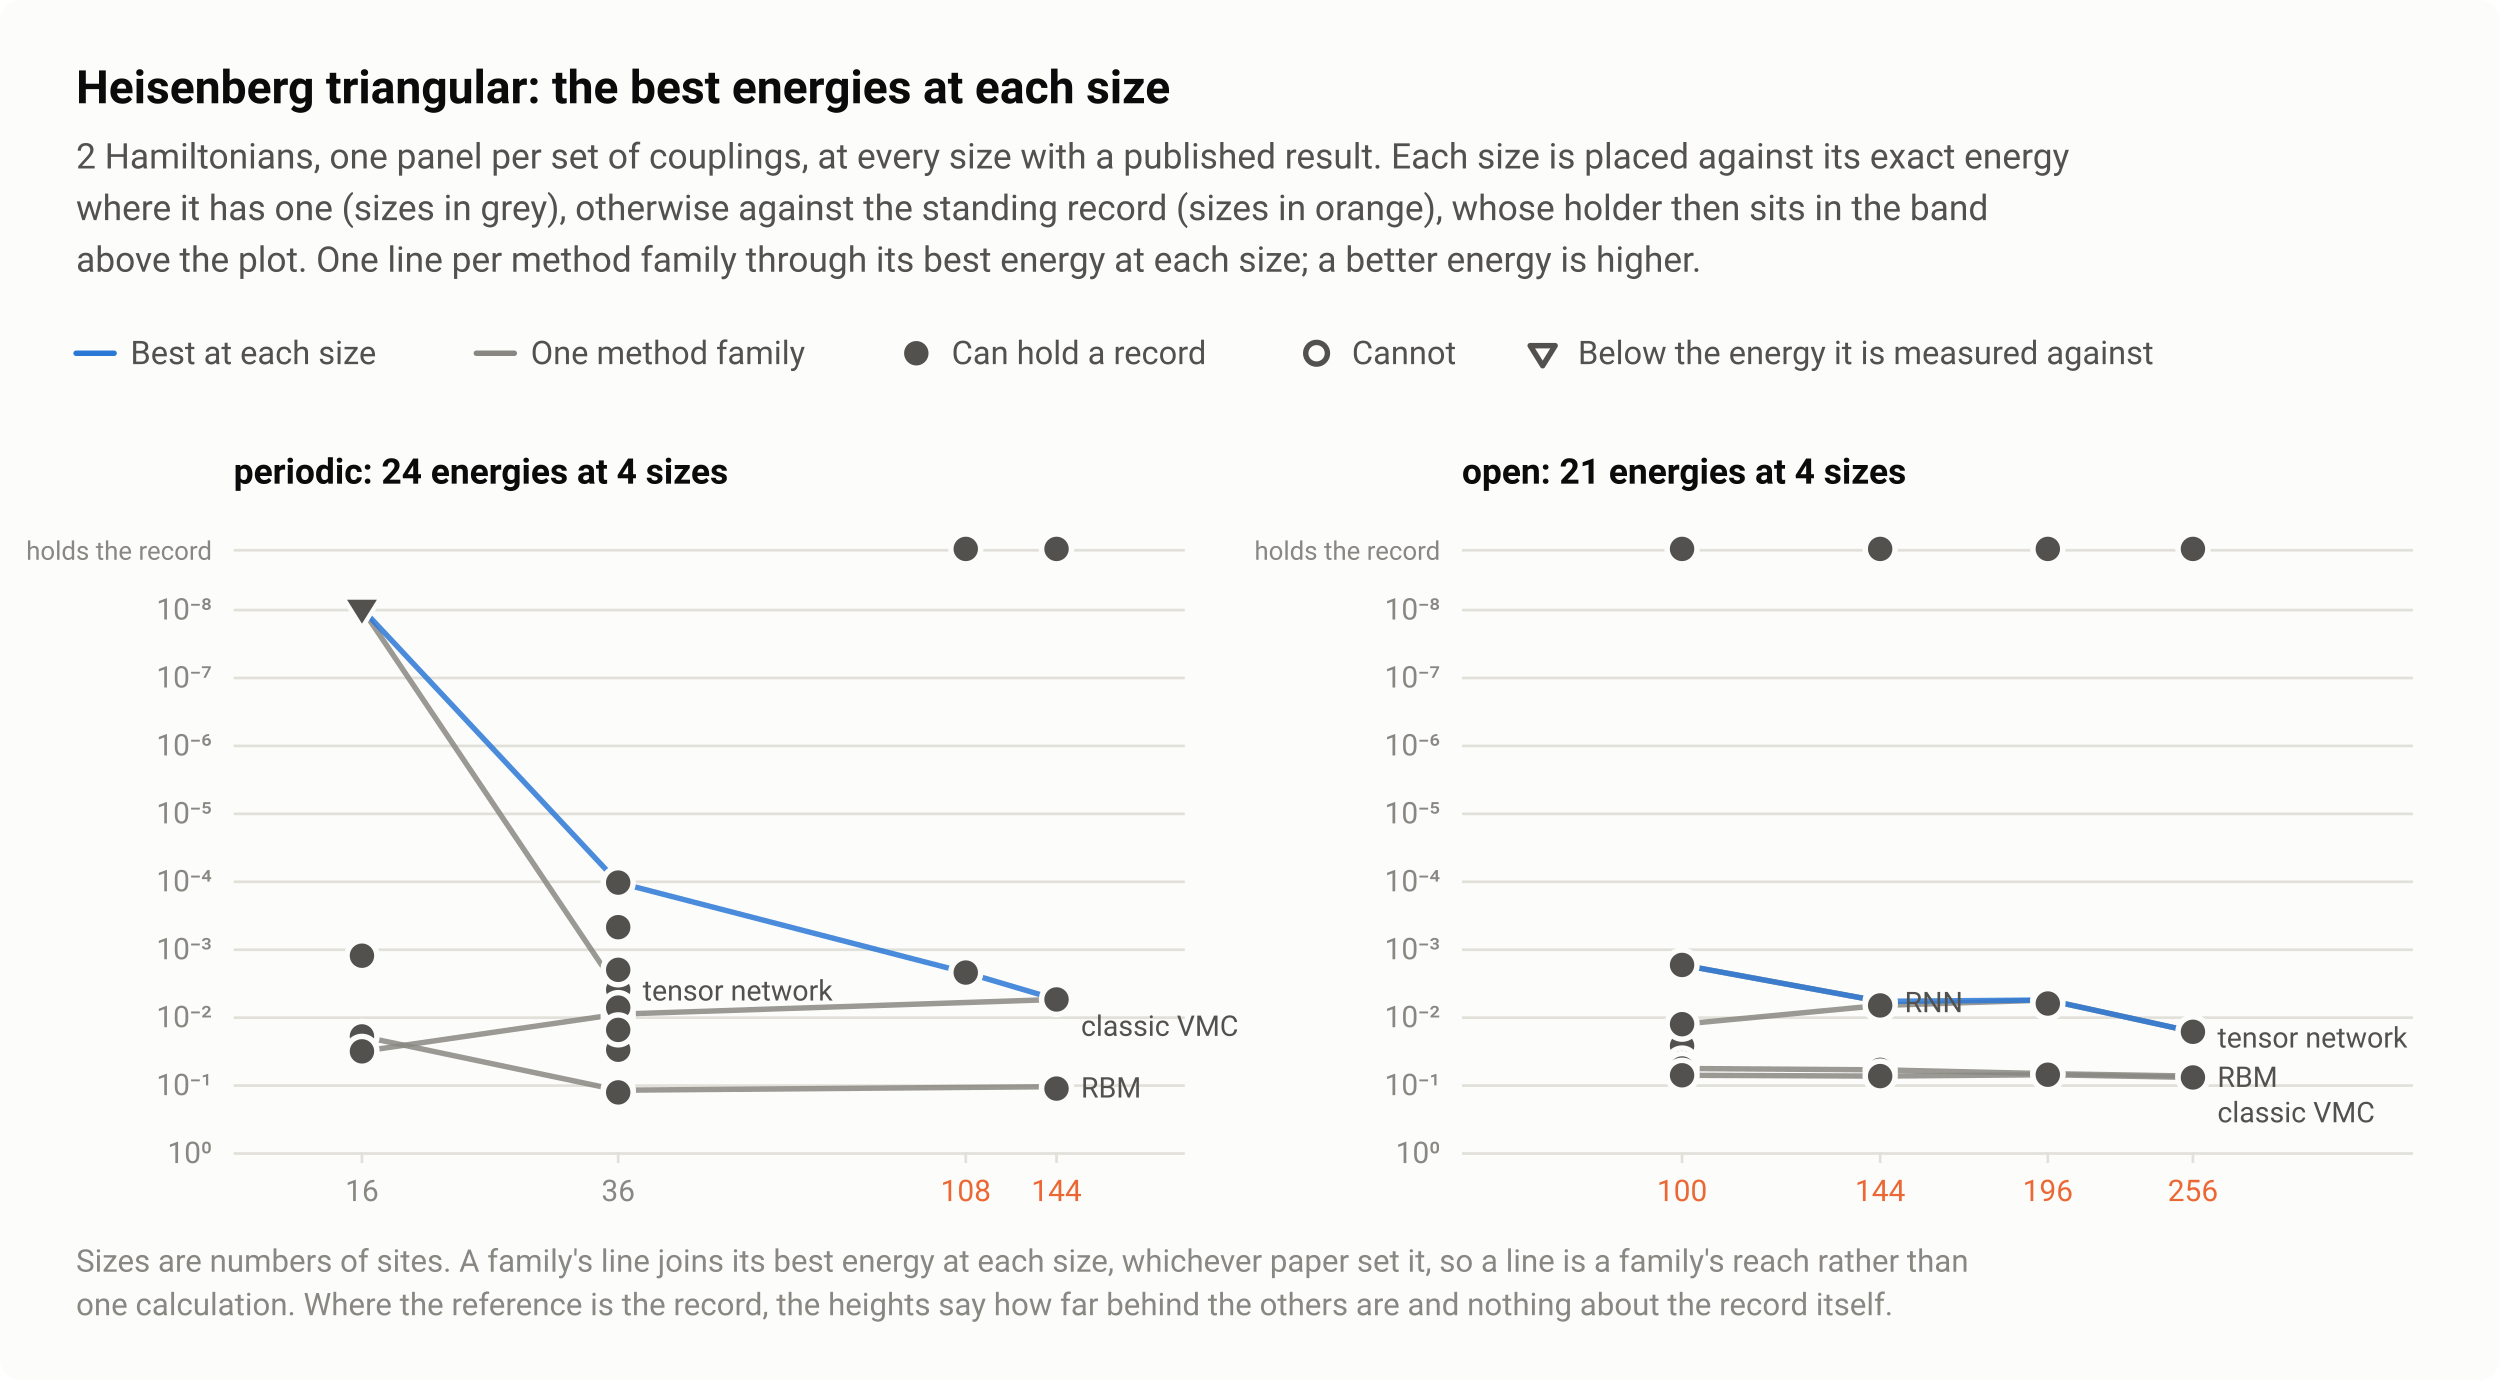
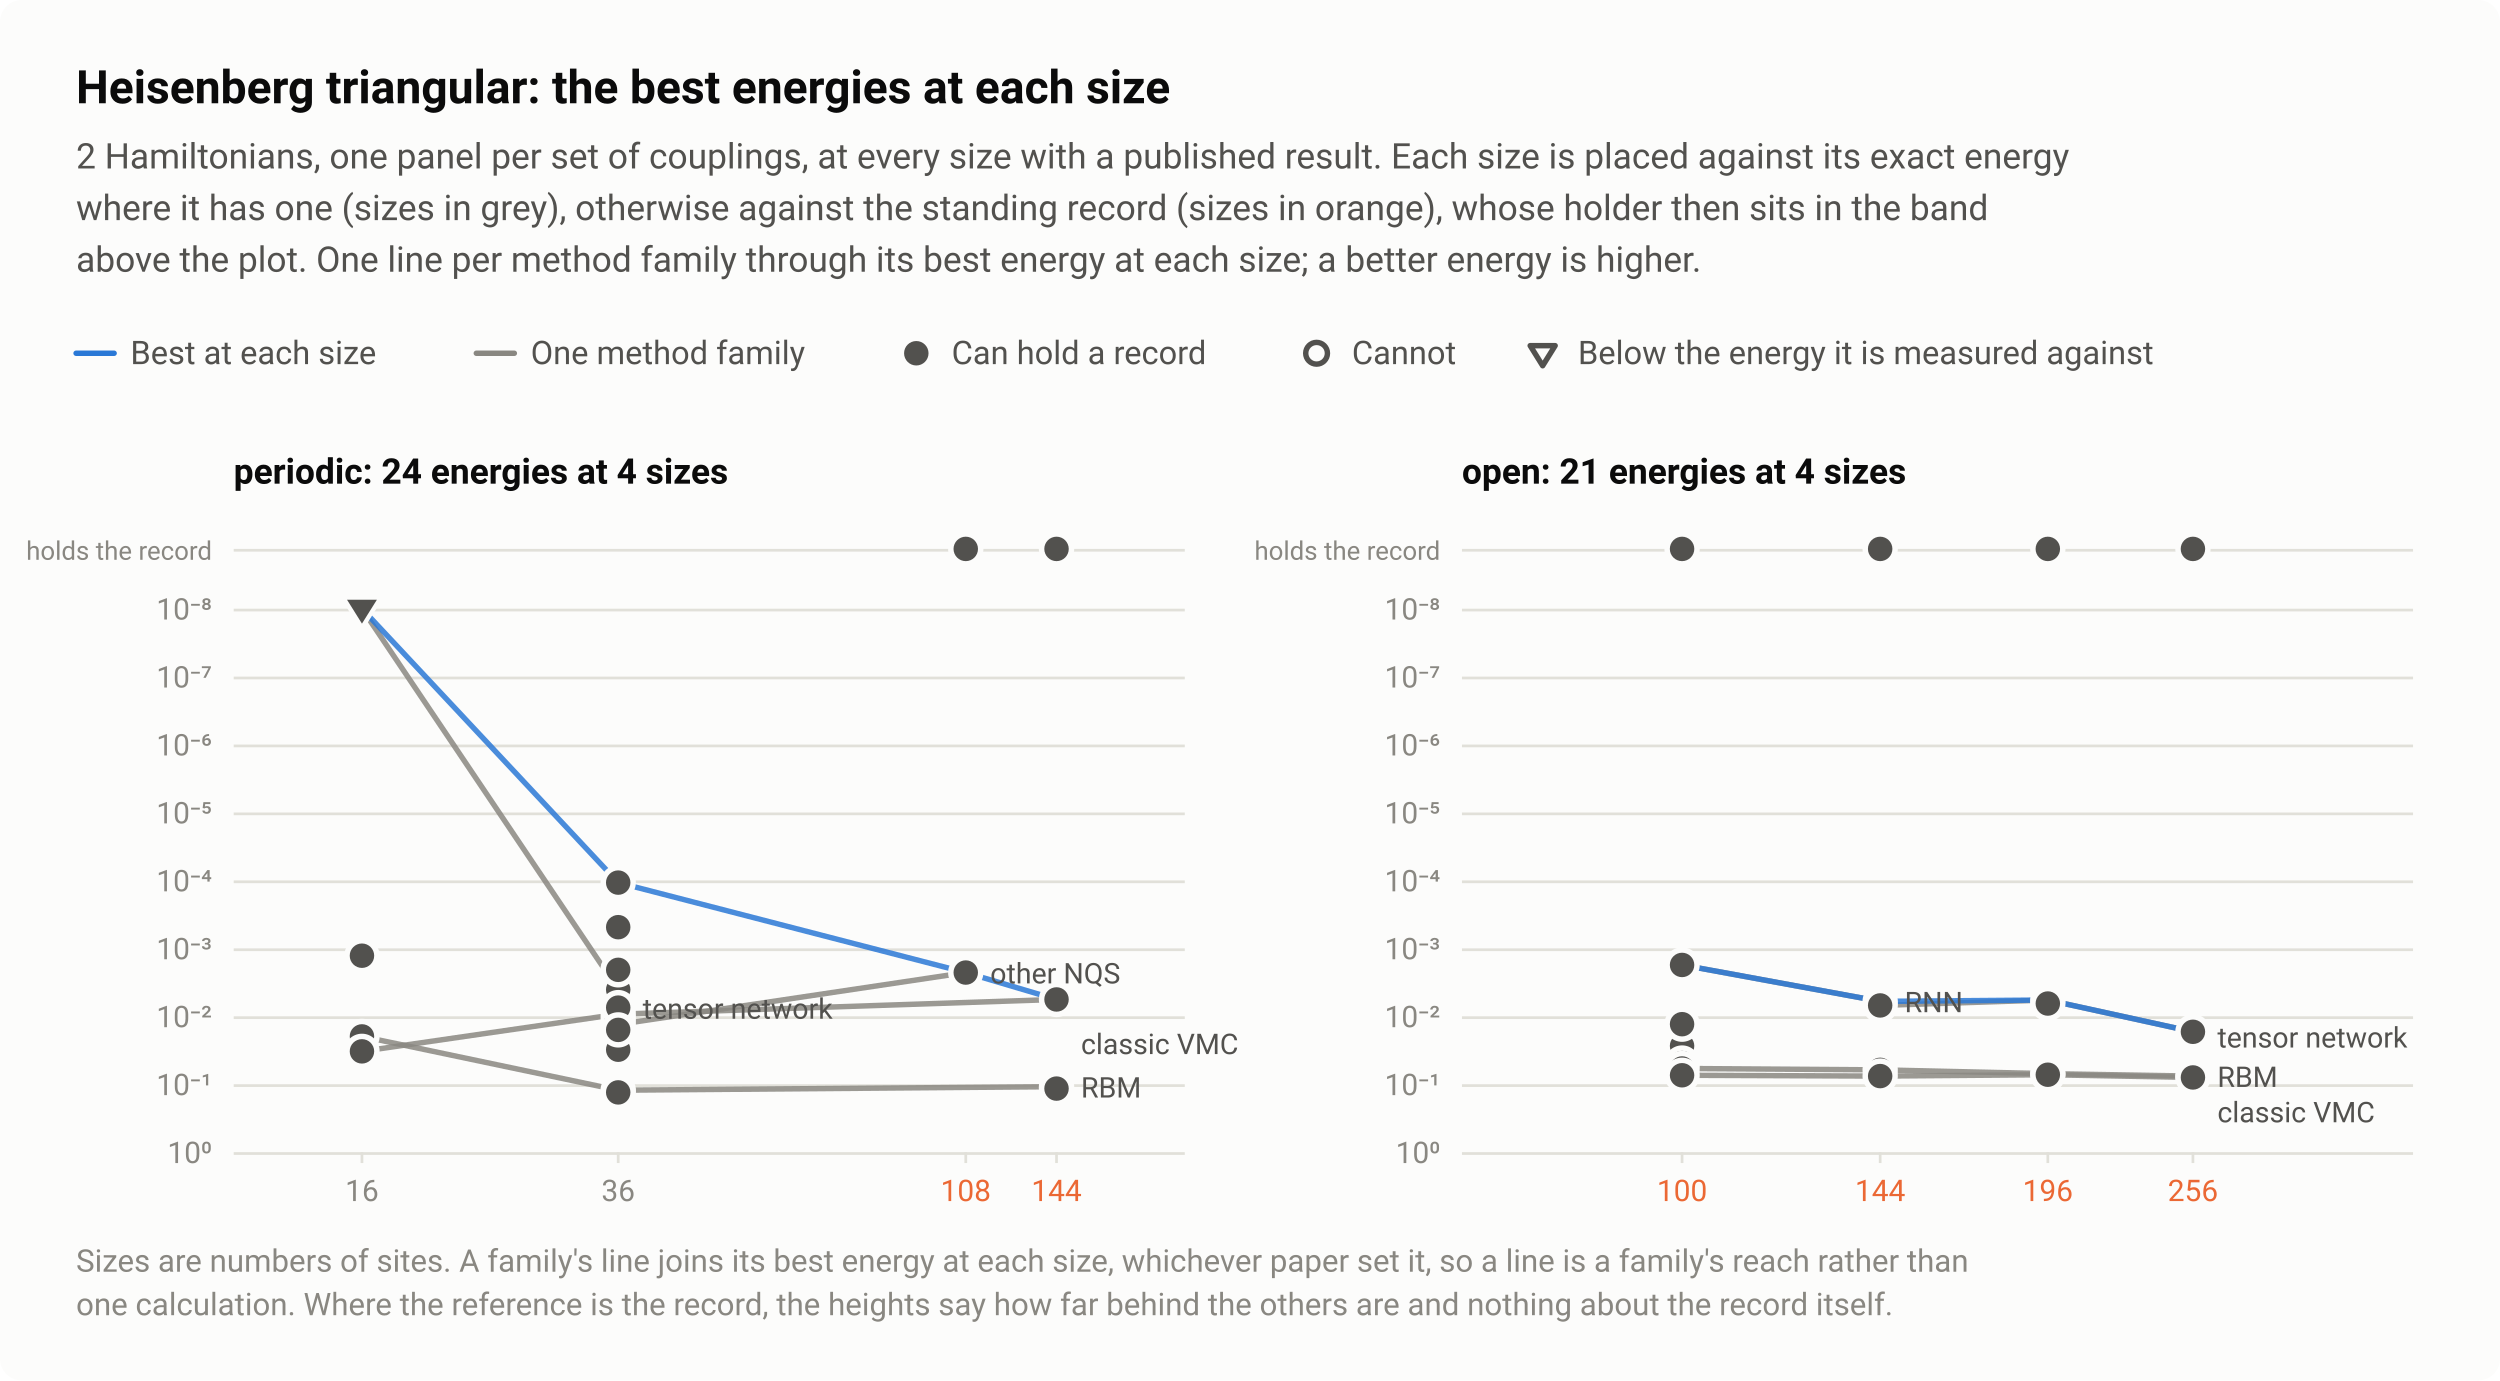
<svg xmlns="http://www.w3.org/2000/svg" width="920" height="508" viewBox="0 0 920 508" role="img" aria-labelledby="title desc">
  <style>text{font-family:system-ui,-apple-system,"Segoe UI",Roboto,"Helvetica Neue",Arial,sans-serif}</style>
  <rect width="920" height="508" rx="8" fill="#fcfcfb" />
  <text x="28" y="38" font-size="17" fill="#0b0b0b" font-weight="600">Heisenberg triangular: the best energies at each size</text>
  <text x="28" y="62" font-size="13" fill="#52514e">2 Hamiltonians, one panel per set of couplings, at every size with a published result. Each size is placed against its exact energy</text>
  <text x="28" y="81" font-size="13" fill="#52514e">where it has one (sizes in grey), otherwise against the standing record (sizes in orange), whose holder then sits in the band</text>
  <text x="28" y="100" font-size="13" fill="#52514e">above the plot. One line per method family through its best energy at each size; a better energy is higher.</text>
  <path d="M28 130H42" stroke="#2a78d6" stroke-width="2" stroke-linecap="round" />
  <text x="48" y="134" font-size="12" fill="#52514e">Best at each size</text>
  <path d="M175.28 130H189.28" stroke="#898781" stroke-width="2" stroke-linecap="round" />
  <text x="195.3" y="134" font-size="12" fill="#52514e">One method family</text>
  <circle cx="337.2" cy="130" r="6.5" fill="#fcfcfb" />
  <circle cx="337.2" cy="130" r="4.5" fill="#52514e" />
  <text x="350.2" y="134" font-size="12" fill="#52514e">Can hold a record</text>
  <circle cx="484.5" cy="130" r="6.5" fill="#fcfcfb" />
  <circle cx="484.5" cy="130" r="4" fill="#fcfcfb" stroke="#52514e" stroke-width="2" />
  <text x="497.5" y="134" font-size="12" fill="#52514e">Cannot</text>
  <path d="M559.2 124.9H576.2L567.7 138.5Z" fill="#fcfcfb" />
  <path d="M563.1 127.2H572.3L567.7 134.6Z" fill="#fcfcfb" stroke="#52514e" stroke-width="2" stroke-linejoin="round" />
  <text x="580.7" y="134" font-size="12" fill="#52514e">Below the energy it is measured against</text>
  <text x="86" y="178" font-size="13" fill="#0b0b0b" font-weight="600">periodic: 24 energies at 4 sizes</text>
  <path d="M86 224.5H436" stroke="#e1e0d9" stroke-width="1" />
  <text x="78" y="228" font-size="11" fill="#898781" text-anchor="end" style="font-variant-numeric:tabular-nums">10⁻⁸</text>
  <path d="M86 249.5H436" stroke="#e1e0d9" stroke-width="1" />
  <text x="78" y="253" font-size="11" fill="#898781" text-anchor="end" style="font-variant-numeric:tabular-nums">10⁻⁷</text>
  <path d="M86 274.5H436" stroke="#e1e0d9" stroke-width="1" />
  <text x="78" y="278" font-size="11" fill="#898781" text-anchor="end" style="font-variant-numeric:tabular-nums">10⁻⁶</text>
  <path d="M86 299.5H436" stroke="#e1e0d9" stroke-width="1" />
  <text x="78" y="303" font-size="11" fill="#898781" text-anchor="end" style="font-variant-numeric:tabular-nums">10⁻⁵</text>
  <path d="M86 324.5H436" stroke="#e1e0d9" stroke-width="1" />
  <text x="78" y="328" font-size="11" fill="#898781" text-anchor="end" style="font-variant-numeric:tabular-nums">10⁻⁴</text>
  <path d="M86 349.5H436" stroke="#e1e0d9" stroke-width="1" />
  <text x="78" y="353" font-size="11" fill="#898781" text-anchor="end" style="font-variant-numeric:tabular-nums">10⁻³</text>
  <path d="M86 374.5H436" stroke="#e1e0d9" stroke-width="1" />
  <text x="78" y="378" font-size="11" fill="#898781" text-anchor="end" style="font-variant-numeric:tabular-nums">10⁻²</text>
  <path d="M86 399.5H436" stroke="#e1e0d9" stroke-width="1" />
  <text x="78" y="403" font-size="11" fill="#898781" text-anchor="end" style="font-variant-numeric:tabular-nums">10⁻¹</text>
  <path d="M86 424.5H436" stroke="#e1e0d9" stroke-width="1" />
  <text x="78" y="428" font-size="11" fill="#898781" text-anchor="end" style="font-variant-numeric:tabular-nums">10⁰</text>
  <path d="M133.2 424v4" stroke="#e1e0d9" stroke-width="1" />
  <text x="133.2" y="442" font-size="11" fill="#898781" text-anchor="middle" style="font-variant-numeric:tabular-nums">16</text>
  <path d="M227.5 424v4" stroke="#e1e0d9" stroke-width="1" />
  <text x="227.5" y="442" font-size="11" fill="#898781" text-anchor="middle" style="font-variant-numeric:tabular-nums">36</text>
  <path d="M355.4 424v4" stroke="#e1e0d9" stroke-width="1" />
  <text x="355.4" y="442" font-size="11" fill="#eb6834" text-anchor="middle" style="font-variant-numeric:tabular-nums">108</text>
  <path d="M388.8 424v4" stroke="#e1e0d9" stroke-width="1" />
  <text x="388.8" y="442" font-size="11" fill="#eb6834" text-anchor="middle" style="font-variant-numeric:tabular-nums">144</text>
  <path d="M86 202.5H436" stroke="#e1e0d9" stroke-width="1" />
  <text x="78" y="206" font-size="9.5" fill="#898781" text-anchor="end">holds the record</text>
  <a class="pt" href="/instances/#r-Heisenberg_triangular_108_P-9fe37b1f">
    <circle cx="355.4" cy="202" r="6.5" fill="#fcfcfb" />
    <circle cx="355.4" cy="202" r="4.5" fill="#52514e" />
  </a>
  <a class="pt" href="/instances/#r-Heisenberg_triangular_144_P-b7f89757">
    <circle cx="388.8" cy="202" r="6.5" fill="#fcfcfb" />
    <circle cx="388.8" cy="202" r="4.5" fill="#52514e" />
  </a>
  <path d="M133.2 224L227.5 364.2" fill="none" stroke="#898781" stroke-width="2" stroke-linejoin="round" stroke-linecap="round" opacity="0.85" />
  <path d="M133.2 381.4L227.5 401.2L388.8 399.9" fill="none" stroke="#898781" stroke-width="2" stroke-linejoin="round" stroke-linecap="round" opacity="0.85" />
  <path d="M133.2 386.9L227.5 373.2L388.8 367.8" fill="none" stroke="#898781" stroke-width="2" stroke-linejoin="round" stroke-linecap="round" opacity="0.85" />
+   <path d="M227.5 377L355.4 357.9" fill="none" stroke="#898781" stroke-width="2" stroke-linejoin="round" stroke-linecap="round" opacity="0.85" />
  <path d="M133.2 224L227.5 324.8L355.4 357.9L388.8 367.8" fill="none" stroke="#2a78d6" stroke-width="2" stroke-linejoin="round" stroke-linecap="round" opacity="0.85" />
  <a class="pt" href="/instances/#r-Heisenberg_triangular_36_P-9d3dfab3">
    <circle cx="227.5" cy="356.8" r="6.5" fill="#fcfcfb" />
    <circle cx="227.5" cy="356.8" r="4" fill="#fcfcfb" stroke="#52514e" stroke-width="2" />
  </a>
  <a class="pt" href="/instances/#r-Heisenberg_triangular_36_P-ed92a199">
    <circle cx="227.5" cy="377" r="6.5" fill="#fcfcfb" />
    <circle cx="227.5" cy="377" r="4" fill="#fcfcfb" stroke="#52514e" stroke-width="2" />
  </a>
  <a class="pt" href="/instances/#r-Heisenberg_triangular_36_P-88e89a62">
    <circle cx="227.5" cy="373.2" r="6.5" fill="#fcfcfb" />
    <circle cx="227.5" cy="373.2" r="4" fill="#fcfcfb" stroke="#52514e" stroke-width="2" />
  </a>
  <a class="pt" href="/instances/#r-Heisenberg_triangular_36_P-a9dbbd7a">
    <circle cx="227.5" cy="375.1" r="6.5" fill="#fcfcfb" />
    <circle cx="227.5" cy="375.1" r="4" fill="#fcfcfb" stroke="#52514e" stroke-width="2" />
  </a>
  <a class="pt" href="/instances/#r-Heisenberg_triangular_36_P-ee64c6d6">
    <circle cx="227.5" cy="382.6" r="6.5" fill="#fcfcfb" />
    <circle cx="227.5" cy="382.6" r="4" fill="#fcfcfb" stroke="#52514e" stroke-width="2" />
  </a>
  <a class="pt" href="/instances/#r-Heisenberg_triangular_16_P-aaa25b75">
    <circle cx="133.2" cy="351.7" r="6.5" fill="#fcfcfb" />
    <circle cx="133.2" cy="351.7" r="4.5" fill="#52514e" />
  </a>
  <a class="pt" href="/instances/#r-Heisenberg_triangular_16_P-c749a387">
    <path d="M124.7 218.9H141.7L133.2 232.5Z" fill="#fcfcfb" />
    <path d="M127.7 220.7H138.7L133.2 229.5Z" fill="#52514e" />
  </a>
  <a class="pt" href="/instances/#r-Heisenberg_triangular_16_P-da107b7b">
    <circle cx="133.2" cy="381.4" r="6.5" fill="#fcfcfb" />
    <circle cx="133.2" cy="381.4" r="4.5" fill="#52514e" />
  </a>
  <a class="pt" href="/instances/#r-Heisenberg_triangular_16_P-f7930bb2">
    <circle cx="133.2" cy="386.9" r="6.5" fill="#fcfcfb" />
    <circle cx="133.2" cy="386.9" r="4.5" fill="#52514e" />
  </a>
  <a class="pt" href="/instances/#r-Heisenberg_triangular_36_P-dd8c393a">
    <circle cx="227.5" cy="364.2" r="6.5" fill="#fcfcfb" />
    <circle cx="227.5" cy="364.2" r="4.5" fill="#52514e" />
  </a>
  <a class="pt" href="/instances/#r-Heisenberg_triangular_36_P-304f7e29">
    <circle cx="227.5" cy="401.2" r="6.5" fill="#fcfcfb" />
    <circle cx="227.5" cy="401.2" r="4.5" fill="#52514e" />
  </a>
  <a class="pt" href="/instances/#r-Heisenberg_triangular_36_P-18a0118e">
    <circle cx="227.5" cy="402" r="6.5" fill="#fcfcfb" />
    <circle cx="227.5" cy="402" r="4.5" fill="#52514e" />
  </a>
  <a class="pt" href="/instances/#r-Heisenberg_triangular_36_P-88a6f74f">
    <circle cx="227.5" cy="324.8" r="6.5" fill="#fcfcfb" />
    <circle cx="227.5" cy="324.8" r="4.5" fill="#52514e" />
  </a>
  <a class="pt" href="/instances/#r-Heisenberg_triangular_36_P-8c390086">
    <circle cx="227.5" cy="341.2" r="6.5" fill="#fcfcfb" />
    <circle cx="227.5" cy="341.2" r="4.5" fill="#52514e" />
  </a>
  <a class="pt" href="/instances/#r-Heisenberg_triangular_36_P-3ae3c49e">
    <circle cx="227.5" cy="370.8" r="6.5" fill="#fcfcfb" />
    <circle cx="227.5" cy="370.8" r="4.5" fill="#52514e" />
  </a>
  <a class="pt" href="/instances/#r-Heisenberg_triangular_36_P-7b8a0bef">
    <circle cx="227.5" cy="386.3" r="6.5" fill="#fcfcfb" />
    <circle cx="227.5" cy="386.3" r="4.5" fill="#52514e" />
  </a>
  <a class="pt" href="/instances/#r-Heisenberg_triangular_36_P-c2d2f352">
    <circle cx="227.5" cy="379" r="6.5" fill="#fcfcfb" />
    <circle cx="227.5" cy="379" r="4.5" fill="#52514e" />
  </a>
  <a class="pt" href="/instances/#r-Heisenberg_triangular_36_P-290e4e0f">
    <circle cx="227.5" cy="356.9" r="6.5" fill="#fcfcfb" />
    <circle cx="227.5" cy="356.9" r="4.5" fill="#52514e" />
  </a>
  <a class="pt" href="/instances/#r-Heisenberg_triangular_108_P-f12cb5c5">
    <circle cx="355.4" cy="357.9" r="6.5" fill="#fcfcfb" />
    <circle cx="355.4" cy="357.9" r="4.5" fill="#52514e" />
  </a>
  <a class="pt" href="/instances/#r-Heisenberg_triangular_144_P-db6c352a">
    <circle cx="388.8" cy="367.8" r="6.5" fill="#fcfcfb" />
    <circle cx="388.8" cy="367.8" r="4.5" fill="#52514e" />
  </a>
  <a class="pt" href="/instances/#r-Heisenberg_triangular_144_P-c70e14b1">
    <circle cx="388.8" cy="399.9" r="6.5" fill="#fcfcfb" />
    <circle cx="388.8" cy="399.9" r="4.5" fill="#52514e" />
  </a>
  <a class="pt" href="/instances/#r-Heisenberg_triangular_144_P-4b5b03a2">
    <circle cx="388.8" cy="400.6" r="6.5" fill="#fcfcfb" />
    <circle cx="388.8" cy="400.6" r="4.5" fill="#52514e" />
  </a>
-   <text x="236.5" y="368.2" font-size="10.5" fill="#52514e">tensor network</text>
-   <text x="397.8" y="381.2" font-size="10.5" fill="#52514e">classic VMC</text>
+   <text x="364.4" y="361.9" font-size="10.5" fill="#52514e">other NQS</text>
+   <text x="236.5" y="374.9" font-size="10.5" fill="#52514e">tensor network</text>
+   <text x="397.8" y="387.9" font-size="10.5" fill="#52514e">classic VMC</text>
  <text x="397.8" y="403.9" font-size="10.5" fill="#52514e">RBM</text>
  <text x="538" y="178" font-size="13" fill="#0b0b0b" font-weight="600">open: 21 energies at 4 sizes</text>
  <path d="M538 224.5H888" stroke="#e1e0d9" stroke-width="1" />
  <text x="530" y="228" font-size="11" fill="#898781" text-anchor="end" style="font-variant-numeric:tabular-nums">10⁻⁸</text>
  <path d="M538 249.5H888" stroke="#e1e0d9" stroke-width="1" />
  <text x="530" y="253" font-size="11" fill="#898781" text-anchor="end" style="font-variant-numeric:tabular-nums">10⁻⁷</text>
  <path d="M538 274.5H888" stroke="#e1e0d9" stroke-width="1" />
  <text x="530" y="278" font-size="11" fill="#898781" text-anchor="end" style="font-variant-numeric:tabular-nums">10⁻⁶</text>
  <path d="M538 299.5H888" stroke="#e1e0d9" stroke-width="1" />
  <text x="530" y="303" font-size="11" fill="#898781" text-anchor="end" style="font-variant-numeric:tabular-nums">10⁻⁵</text>
  <path d="M538 324.5H888" stroke="#e1e0d9" stroke-width="1" />
  <text x="530" y="328" font-size="11" fill="#898781" text-anchor="end" style="font-variant-numeric:tabular-nums">10⁻⁴</text>
  <path d="M538 349.5H888" stroke="#e1e0d9" stroke-width="1" />
  <text x="530" y="353" font-size="11" fill="#898781" text-anchor="end" style="font-variant-numeric:tabular-nums">10⁻³</text>
  <path d="M538 374.5H888" stroke="#e1e0d9" stroke-width="1" />
  <text x="530" y="378" font-size="11" fill="#898781" text-anchor="end" style="font-variant-numeric:tabular-nums">10⁻²</text>
  <path d="M538 399.5H888" stroke="#e1e0d9" stroke-width="1" />
  <text x="530" y="403" font-size="11" fill="#898781" text-anchor="end" style="font-variant-numeric:tabular-nums">10⁻¹</text>
  <path d="M538 424.5H888" stroke="#e1e0d9" stroke-width="1" />
  <text x="530" y="428" font-size="11" fill="#898781" text-anchor="end" style="font-variant-numeric:tabular-nums">10⁰</text>
  <path d="M619 424v4" stroke="#e1e0d9" stroke-width="1" />
  <text x="619" y="442" font-size="11" fill="#eb6834" text-anchor="middle" style="font-variant-numeric:tabular-nums">100</text>
  <path d="M691.9 424v4" stroke="#e1e0d9" stroke-width="1" />
  <text x="691.9" y="442" font-size="11" fill="#eb6834" text-anchor="middle" style="font-variant-numeric:tabular-nums">144</text>
  <path d="M753.6 424v4" stroke="#e1e0d9" stroke-width="1" />
  <text x="753.6" y="442" font-size="11" fill="#eb6834" text-anchor="middle" style="font-variant-numeric:tabular-nums">196</text>
  <path d="M807 424v4" stroke="#e1e0d9" stroke-width="1" />
  <text x="807" y="442" font-size="11" fill="#eb6834" text-anchor="middle" style="font-variant-numeric:tabular-nums">256</text>
  <path d="M538 202.5H888" stroke="#e1e0d9" stroke-width="1" />
  <text x="530" y="206" font-size="9.5" fill="#898781" text-anchor="end">holds the record</text>
  <a class="pt" href="/instances/#r-Heisenberg_triangular_100_O-c3573d12">
    <circle cx="619" cy="202" r="6.5" fill="#fcfcfb" />
    <circle cx="619" cy="202" r="4.5" fill="#52514e" />
  </a>
  <a class="pt" href="/instances/#r-Heisenberg_triangular_144_O-9f0f0369">
    <circle cx="691.9" cy="202" r="6.5" fill="#fcfcfb" />
    <circle cx="691.9" cy="202" r="4.5" fill="#52514e" />
  </a>
  <a class="pt" href="/instances/#r-Heisenberg_triangular_196_O-341d8c2c">
    <circle cx="753.6" cy="202" r="6.5" fill="#fcfcfb" />
    <circle cx="753.6" cy="202" r="4.5" fill="#52514e" />
  </a>
  <a class="pt" href="/instances/#r-Heisenberg_triangular_256_O-1077b34d">
    <circle cx="807" cy="202" r="6.5" fill="#fcfcfb" />
    <circle cx="807" cy="202" r="4.5" fill="#52514e" />
  </a>
  <path d="M619 355.1L691.9 368.5" fill="none" stroke="#898781" stroke-width="2" stroke-linejoin="round" stroke-linecap="round" opacity="0.85" />
-   <path d="M619 376.9L691.9 370L753.6 368L807 379.7" fill="none" stroke="#898781" stroke-width="2" stroke-linejoin="round" stroke-linecap="round" opacity="0.85" />
  <path d="M619 393.2L691.9 393.7L753.6 395.1L807 396" fill="none" stroke="#898781" stroke-width="2" stroke-linejoin="round" stroke-linecap="round" opacity="0.85" />
  <path d="M619 395.7L691.9 396L753.6 395.5L807 396.5" fill="none" stroke="#898781" stroke-width="2" stroke-linejoin="round" stroke-linecap="round" opacity="0.85" />
+   <path d="M691.9 370L753.6 368L807 379.7" fill="none" stroke="#898781" stroke-width="2" stroke-linejoin="round" stroke-linecap="round" opacity="0.85" />
  <path d="M619 355.1L691.9 368.5L753.6 368L807 379.7" fill="none" stroke="#2a78d6" stroke-width="2" stroke-linejoin="round" stroke-linecap="round" opacity="0.85" />
  <a class="pt" href="/instances/#r-Heisenberg_triangular_100_O-161ce6e1">
    <circle cx="619" cy="384.9" r="6.5" fill="#fcfcfb" />
    <circle cx="619" cy="384.9" r="4.5" fill="#52514e" />
  </a>
  <a class="pt" href="/instances/#r-Heisenberg_triangular_100_O-5c7597f5">
    <circle cx="619" cy="391.2" r="6.5" fill="#fcfcfb" />
    <circle cx="619" cy="391.2" r="4.5" fill="#52514e" />
  </a>
  <a class="pt" href="/instances/#r-Heisenberg_triangular_100_O-600ec84e">
    <circle cx="619" cy="376.9" r="6.5" fill="#fcfcfb" />
    <circle cx="619" cy="376.9" r="4.5" fill="#52514e" />
  </a>
  <a class="pt" href="/instances/#r-Heisenberg_triangular_100_O-8167e86c">
    <circle cx="619" cy="355.1" r="6.5" fill="#fcfcfb" />
    <circle cx="619" cy="355.1" r="4.5" fill="#52514e" />
  </a>
  <a class="pt" href="/instances/#r-Heisenberg_triangular_100_O-c3782bf8">
    <circle cx="619" cy="393.2" r="6.5" fill="#fcfcfb" />
    <circle cx="619" cy="393.2" r="4.5" fill="#52514e" />
  </a>
  <a class="pt" href="/instances/#r-Heisenberg_triangular_100_O-32ef884f">
    <circle cx="619" cy="395.7" r="6.5" fill="#fcfcfb" />
    <circle cx="619" cy="395.7" r="4.5" fill="#52514e" />
  </a>
  <a class="pt" href="/instances/#r-Heisenberg_triangular_144_O-d893f2d6">
    <circle cx="691.9" cy="368.5" r="6.5" fill="#fcfcfb" />
    <circle cx="691.9" cy="368.5" r="4.5" fill="#52514e" />
  </a>
  <a class="pt" href="/instances/#r-Heisenberg_triangular_144_O-cd1b984a">
    <circle cx="691.9" cy="370" r="6.5" fill="#fcfcfb" />
    <circle cx="691.9" cy="370" r="4.5" fill="#52514e" />
  </a>
  <a class="pt" href="/instances/#r-Heisenberg_triangular_144_O-7ffda1c9">
    <circle cx="691.9" cy="393.7" r="6.5" fill="#fcfcfb" />
    <circle cx="691.9" cy="393.7" r="4.5" fill="#52514e" />
  </a>
  <a class="pt" href="/instances/#r-Heisenberg_triangular_144_O-a67bda5c">
    <circle cx="691.9" cy="396" r="6.5" fill="#fcfcfb" />
    <circle cx="691.9" cy="396" r="4.5" fill="#52514e" />
  </a>
  <a class="pt" href="/instances/#r-Heisenberg_triangular_196_O-4622b116">
    <circle cx="753.6" cy="368" r="6.5" fill="#fcfcfb" />
    <circle cx="753.6" cy="368" r="4.5" fill="#52514e" />
  </a>
  <a class="pt" href="/instances/#r-Heisenberg_triangular_196_O-74c55370">
    <circle cx="753.6" cy="369.3" r="6.5" fill="#fcfcfb" />
    <circle cx="753.6" cy="369.3" r="4.5" fill="#52514e" />
  </a>
  <a class="pt" href="/instances/#r-Heisenberg_triangular_196_O-ab70ef48">
    <circle cx="753.6" cy="395.1" r="6.5" fill="#fcfcfb" />
    <circle cx="753.6" cy="395.1" r="4.5" fill="#52514e" />
  </a>
  <a class="pt" href="/instances/#r-Heisenberg_triangular_196_O-a510dd83">
    <circle cx="753.6" cy="395.5" r="6.5" fill="#fcfcfb" />
    <circle cx="753.6" cy="395.5" r="4.5" fill="#52514e" />
  </a>
  <a class="pt" href="/instances/#r-Heisenberg_triangular_256_O-25297283">
    <circle cx="807" cy="379.7" r="6.5" fill="#fcfcfb" />
    <circle cx="807" cy="379.7" r="4.5" fill="#52514e" />
  </a>
  <a class="pt" href="/instances/#r-Heisenberg_triangular_256_O-a64153ad">
    <circle cx="807" cy="396" r="6.5" fill="#fcfcfb" />
    <circle cx="807" cy="396" r="4.5" fill="#52514e" />
  </a>
  <a class="pt" href="/instances/#r-Heisenberg_triangular_256_O-c26c24af">
    <circle cx="807" cy="396.5" r="6.5" fill="#fcfcfb" />
    <circle cx="807" cy="396.5" r="4.5" fill="#52514e" />
  </a>
  <text x="700.9" y="372.5" font-size="10.5" fill="#52514e">RNN</text>
  <text x="816" y="385.5" font-size="10.5" fill="#52514e">tensor network</text>
  <text x="816" y="400" font-size="10.5" fill="#52514e">RBM</text>
  <text x="816" y="413" font-size="10.5" fill="#52514e">classic VMC</text>
  <text x="28" y="468" font-size="11.5" fill="#898781">Sizes are numbers of sites. A family's line joins its best energy at each size, whichever paper set it, so a line is a family's reach rather than</text>
  <text x="28" y="484" font-size="11.5" fill="#898781">one calculation. Where the reference is the record, the heights say how far behind the others are and nothing about the record itself.</text>
</svg>
